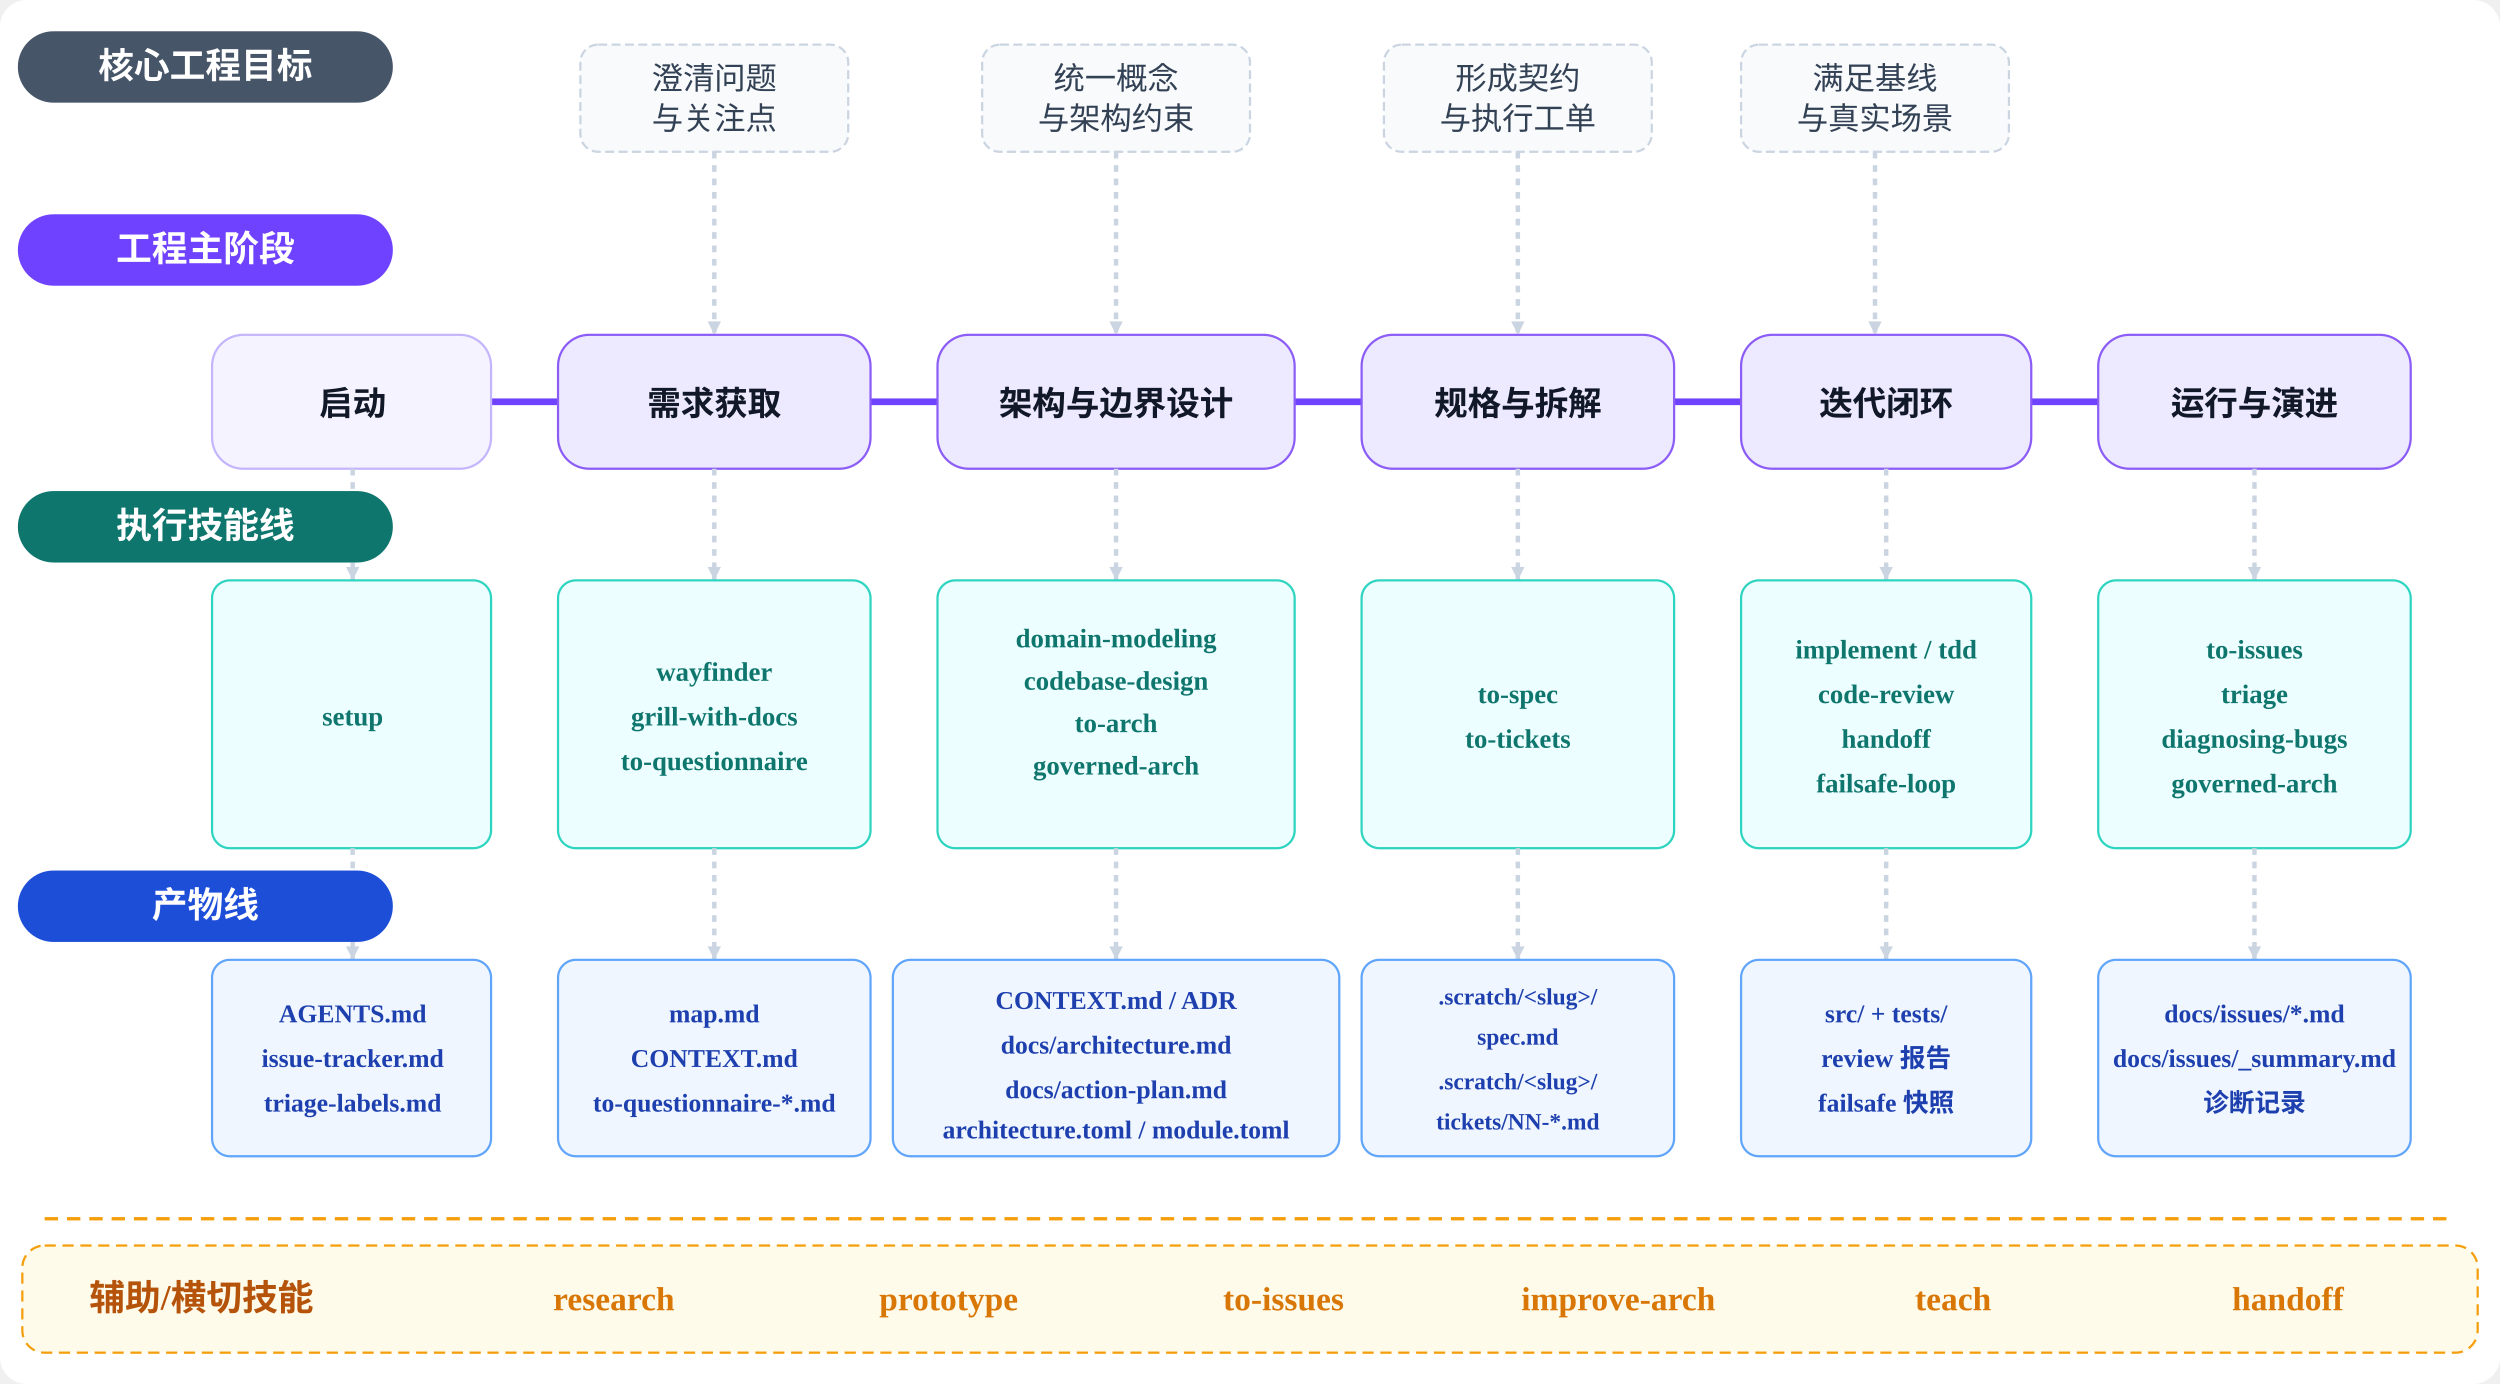
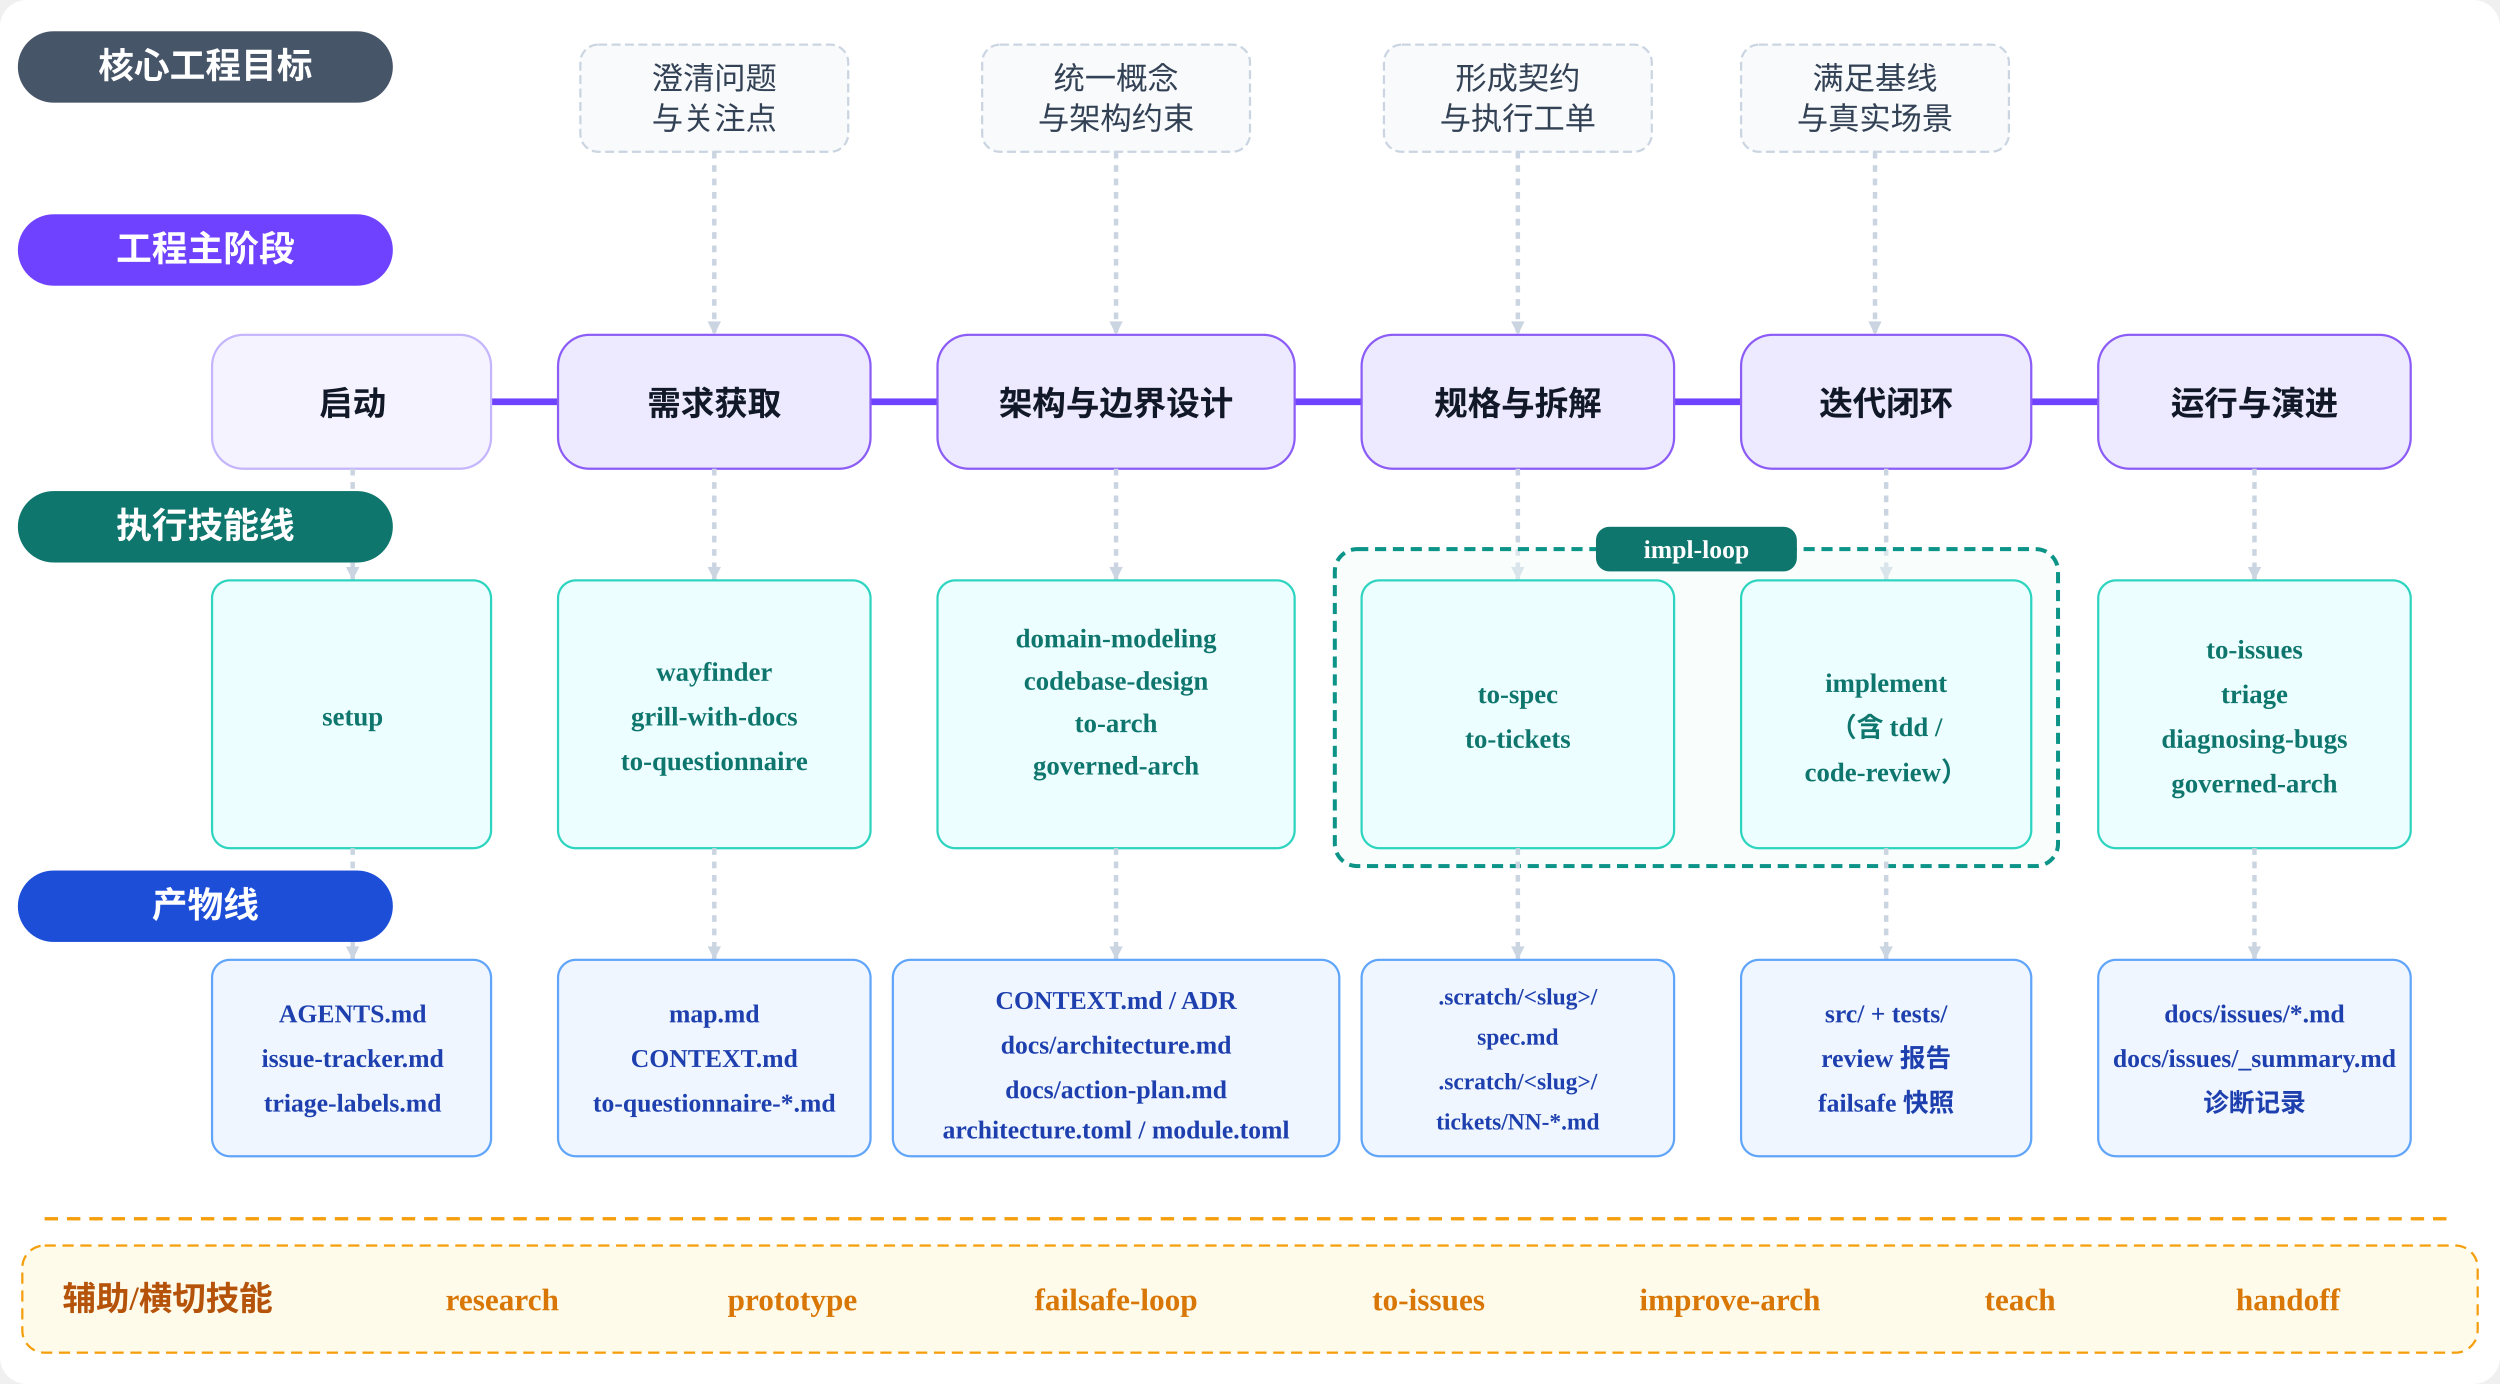
<svg xmlns="http://www.w3.org/2000/svg" viewBox="0 0 1120 620" width="100%" height="auto" role="img" aria-label="软件工程生命周期与技能映射图">
  <defs>
    <marker id="arrow-main" viewBox="0 0 8 8" refX="7" refY="4" markerWidth="8" markerHeight="8" markerUnits="userSpaceOnUse" orient="auto">
      <path d="M1 1 L7 4 L1 7 Z" fill="#6f42ff" />
    </marker>
    <marker id="arrow-dashed" viewBox="0 0 8 8" refX="7" refY="4" markerWidth="8" markerHeight="8" markerUnits="userSpaceOnUse" orient="auto">
      <path d="M1 1 L7 4 L1 7 Z" fill="#cbd5e1" />
    </marker>
  </defs>
  <rect x="0" y="0" width="1120" height="620" rx="12" fill="#ffffff" />
  <rect x="8" y="14" width="168" height="32" rx="16" fill="#475569" />
  <text x="92" y="35" text-anchor="middle" font-size="16" font-weight="700" fill="#ffffff">核心工程目标</text>
  <rect x="260" y="20" width="120" height="48" rx="8" fill="#f8fafc" stroke="#cbd5e1" stroke-dasharray="4 2" />
  <text x="320" y="40" text-anchor="middle" font-size="14" fill="#334155">澄清问题</text>
  <text x="320" y="58" text-anchor="middle" font-size="14" fill="#334155">与关注点</text>
  <rect x="440" y="20" width="120" height="48" rx="8" fill="#f8fafc" stroke="#cbd5e1" stroke-dasharray="4 2" />
  <text x="500" y="40" text-anchor="middle" font-size="14" fill="#334155">统一概念</text>
  <text x="500" y="58" text-anchor="middle" font-size="14" fill="#334155">与架构约束</text>
  <rect x="620" y="20" width="120" height="48" rx="8" fill="#f8fafc" stroke="#cbd5e1" stroke-dasharray="4 2" />
  <text x="680" y="40" text-anchor="middle" font-size="14" fill="#334155">形成契约</text>
  <text x="680" y="58" text-anchor="middle" font-size="14" fill="#334155">与执行工单</text>
  <rect x="780" y="20" width="120" height="48" rx="8" fill="#f8fafc" stroke="#cbd5e1" stroke-dasharray="4 2" />
  <text x="840" y="40" text-anchor="middle" font-size="14" fill="#334155">满足基线</text>
  <text x="840" y="58" text-anchor="middle" font-size="14" fill="#334155">与真实场景</text>
  <line x1="320" y1="68" x2="320" y2="150" stroke="#cbd5e1" stroke-width="2" stroke-dasharray="3 3" marker-end="url(#arrow-dashed)" />
  <line x1="500" y1="68" x2="500" y2="150" stroke="#cbd5e1" stroke-width="2" stroke-dasharray="3 3" marker-end="url(#arrow-dashed)" />
  <line x1="680" y1="68" x2="680" y2="150" stroke="#cbd5e1" stroke-width="2" stroke-dasharray="3 3" marker-end="url(#arrow-dashed)" />
  <line x1="840" y1="68" x2="840" y2="150" stroke="#cbd5e1" stroke-width="2" stroke-dasharray="3 3" marker-end="url(#arrow-dashed)" />
  <rect x="8" y="96" width="168" height="32" rx="16" fill="#6f42ff" />
  <text x="92" y="117" text-anchor="middle" font-size="16" font-weight="700" fill="#ffffff">工程主阶段</text>
  <line x1="158" y1="180" x2="1050" y2="180" stroke="#6f42ff" stroke-width="3" marker-end="url(#arrow-main)" />
  <rect x="95" y="150" width="125" height="60" rx="14" fill="#f5f3ff" stroke="#c4b5fd" />
  <text x="158" y="186" text-anchor="middle" font-size="15" font-weight="600" fill="#111827">启动</text>
  <rect x="250" y="150" width="140" height="60" rx="14" fill="#ede9fe" stroke="#8b5cf6" />
  <text x="320" y="186" text-anchor="middle" font-size="15" font-weight="600" fill="#111827">需求获取</text>
  <rect x="420" y="150" width="160" height="60" rx="14" fill="#ede9fe" stroke="#8b5cf6" />
  <text x="500" y="186" text-anchor="middle" font-size="15" font-weight="600" fill="#111827">架构与边界设计</text>
  <rect x="610" y="150" width="140" height="60" rx="14" fill="#ede9fe" stroke="#8b5cf6" />
  <text x="680" y="186" text-anchor="middle" font-size="15" font-weight="600" fill="#111827">规格与拆解</text>
  <rect x="780" y="150" width="130" height="60" rx="14" fill="#ede9fe" stroke="#8b5cf6" />
  <text x="845" y="186" text-anchor="middle" font-size="15" font-weight="600" fill="#111827">迭代闭环</text>
  <rect x="940" y="150" width="140" height="60" rx="14" fill="#ede9fe" stroke="#8b5cf6" />
  <text x="1010" y="186" text-anchor="middle" font-size="15" font-weight="600" fill="#111827">运行与演进</text>
  <line x1="158" y1="210" x2="158" y2="260" stroke="#cbd5e1" stroke-width="2" stroke-dasharray="3 3" marker-end="url(#arrow-dashed)" />
  <line x1="320" y1="210" x2="320" y2="260" stroke="#cbd5e1" stroke-width="2" stroke-dasharray="3 3" marker-end="url(#arrow-dashed)" />
  <line x1="500" y1="210" x2="500" y2="260" stroke="#cbd5e1" stroke-width="2" stroke-dasharray="3 3" marker-end="url(#arrow-dashed)" />
  <line x1="680" y1="210" x2="680" y2="260" stroke="#cbd5e1" stroke-width="2" stroke-dasharray="3 3" marker-end="url(#arrow-dashed)" />
  <line x1="845" y1="210" x2="845" y2="260" stroke="#cbd5e1" stroke-width="2" stroke-dasharray="3 3" marker-end="url(#arrow-dashed)" />
  <line x1="1010" y1="210" x2="1010" y2="260" stroke="#cbd5e1" stroke-width="2" stroke-dasharray="3 3" marker-end="url(#arrow-dashed)" />
  <rect x="8" y="220" width="168" height="32" rx="16" fill="#0f766e" />
  <text x="92" y="241" text-anchor="middle" font-size="16" font-weight="700" fill="#ffffff">执行技能线</text>
  <rect x="95" y="260" width="125" height="120" rx="8" fill="#ecfeff" stroke="#2dd4bf" />
  <text x="158" y="325" text-anchor="middle" font-size="12" font-weight="600" fill="#0f766e">setup</text>
  <rect x="250" y="260" width="140" height="120" rx="8" fill="#ecfeff" stroke="#2dd4bf" />
  <text x="320" y="305" text-anchor="middle" font-size="12" font-weight="600" fill="#0f766e">wayfinder</text>
  <text x="320" y="325" text-anchor="middle" font-size="12" font-weight="600" fill="#0f766e">grill-with-docs</text>
  <text x="320" y="345" text-anchor="middle" font-size="12" font-weight="600" fill="#0f766e">to-questionnaire</text>
  <rect x="420" y="260" width="160" height="120" rx="8" fill="#ecfeff" stroke="#2dd4bf" />
  <text x="500" y="290" text-anchor="middle" font-size="12" font-weight="600" fill="#0f766e">domain-modeling</text>
  <text x="500" y="309" text-anchor="middle" font-size="12" font-weight="600" fill="#0f766e">codebase-design</text>
  <text x="500" y="328" text-anchor="middle" font-size="12" font-weight="600" fill="#0f766e">to-arch</text>
  <text x="500" y="347" text-anchor="middle" font-size="12" font-weight="600" fill="#0f766e">governed-arch</text>
+   <rect x="598" y="246" width="324" height="142" rx="10" fill="#f0fdfa" fill-opacity="0.4" stroke="#0d9488" stroke-width="1.8" stroke-dasharray="5 3" />
+   <rect x="715" y="236" width="90" height="20" rx="6" fill="#0f766e" />
+   <text x="760" y="250" text-anchor="middle" font-size="11.5" font-weight="700" fill="#ffffff">impl-loop</text>
  <rect x="610" y="260" width="140" height="120" rx="8" fill="#ecfeff" stroke="#2dd4bf" />
  <text x="680" y="315" text-anchor="middle" font-size="12" font-weight="600" fill="#0f766e">to-spec</text>
  <text x="680" y="335" text-anchor="middle" font-size="12" font-weight="600" fill="#0f766e">to-tickets</text>
  <rect x="780" y="260" width="130" height="120" rx="8" fill="#ecfeff" stroke="#2dd4bf" />
-   <text x="845" y="295" text-anchor="middle" font-size="12" font-weight="600" fill="#0f766e">implement / tdd</text>
-   <text x="845" y="315" text-anchor="middle" font-size="12" font-weight="600" fill="#0f766e">code-review</text>
-   <text x="845" y="335" text-anchor="middle" font-size="12" font-weight="600" fill="#0f766e">handoff</text>
-   <text x="845" y="355" text-anchor="middle" font-size="12" font-weight="600" fill="#0f766e">failsafe-loop</text>
+   <text x="845" y="310" text-anchor="middle" font-size="12" font-weight="600" fill="#0f766e">implement</text>
+   <text x="845" y="330" text-anchor="middle" font-size="12" font-weight="600" fill="#0f766e">（含 tdd /</text>
+   <text x="845" y="350" text-anchor="middle" font-size="12" font-weight="600" fill="#0f766e">code-review）</text>
  <rect x="940" y="260" width="140" height="120" rx="8" fill="#ecfeff" stroke="#2dd4bf" />
  <text x="1010" y="295" text-anchor="middle" font-size="12" font-weight="600" fill="#0f766e">to-issues</text>
  <text x="1010" y="315" text-anchor="middle" font-size="12" font-weight="600" fill="#0f766e">triage</text>
  <text x="1010" y="335" text-anchor="middle" font-size="12" font-weight="600" fill="#0f766e">diagnosing-bugs</text>
  <text x="1010" y="355" text-anchor="middle" font-size="12" font-weight="600" fill="#0f766e">governed-arch</text>
  <line x1="158" y1="380" x2="158" y2="430" stroke="#cbd5e1" stroke-width="2" stroke-dasharray="3 3" marker-end="url(#arrow-dashed)" />
  <line x1="320" y1="380" x2="320" y2="430" stroke="#cbd5e1" stroke-width="2" stroke-dasharray="3 3" marker-end="url(#arrow-dashed)" />
  <line x1="500" y1="380" x2="500" y2="430" stroke="#cbd5e1" stroke-width="2" stroke-dasharray="3 3" marker-end="url(#arrow-dashed)" />
  <line x1="680" y1="380" x2="680" y2="430" stroke="#cbd5e1" stroke-width="2" stroke-dasharray="3 3" marker-end="url(#arrow-dashed)" />
  <line x1="845" y1="380" x2="845" y2="430" stroke="#cbd5e1" stroke-width="2" stroke-dasharray="3 3" marker-end="url(#arrow-dashed)" />
  <line x1="1010" y1="380" x2="1010" y2="430" stroke="#cbd5e1" stroke-width="2" stroke-dasharray="3 3" marker-end="url(#arrow-dashed)" />
  <rect x="8" y="390" width="168" height="32" rx="16" fill="#1d4ed8" />
  <text x="92" y="411" text-anchor="middle" font-size="16" font-weight="700" fill="#ffffff">产物线</text>
  <rect x="95" y="430" width="125" height="88" rx="8" fill="#eff6ff" stroke="#60a5fa" />
  <text x="158" y="458" text-anchor="middle" font-size="11.5" font-weight="600" fill="#1e40af">AGENTS.md</text>
  <text x="158" y="478" text-anchor="middle" font-size="11.5" font-weight="600" fill="#1e40af">issue-tracker.md</text>
  <text x="158" y="498" text-anchor="middle" font-size="11.5" font-weight="600" fill="#1e40af">triage-labels.md</text>
  <rect x="250" y="430" width="140" height="88" rx="8" fill="#eff6ff" stroke="#60a5fa" />
  <text x="320" y="458" text-anchor="middle" font-size="11.5" font-weight="600" fill="#1e40af">map.md</text>
  <text x="320" y="478" text-anchor="middle" font-size="11.5" font-weight="600" fill="#1e40af">CONTEXT.md</text>
  <text x="320" y="498" text-anchor="middle" font-size="11.5" font-weight="600" fill="#1e40af">to-questionnaire-*.md</text>
  <rect x="400" y="430" width="200" height="88" rx="8" fill="#eff6ff" stroke="#60a5fa" />
  <text x="500" y="452" text-anchor="middle" font-size="11.5" font-weight="600" fill="#1e40af">CONTEXT.md / ADR</text>
  <text x="500" y="472" text-anchor="middle" font-size="11.5" font-weight="600" fill="#1e40af">docs/architecture.md</text>
  <text x="500" y="492" text-anchor="middle" font-size="11.5" font-weight="600" fill="#1e40af">docs/action-plan.md</text>
  <text x="500" y="510" text-anchor="middle" font-size="11.5" font-weight="600" fill="#1e40af">architecture.toml / module.toml</text>
  <rect x="610" y="430" width="140" height="88" rx="8" fill="#eff6ff" stroke="#60a5fa" />
  <text x="680" y="450" text-anchor="middle" font-size="10.5" font-weight="600" fill="#1e40af">.scratch/&lt;slug&gt;/</text>
  <text x="680" y="468" text-anchor="middle" font-size="10.5" font-weight="600" fill="#1e40af">spec.md</text>
  <text x="680" y="488" text-anchor="middle" font-size="10.5" font-weight="600" fill="#1e40af">.scratch/&lt;slug&gt;/</text>
  <text x="680" y="506" text-anchor="middle" font-size="10.5" font-weight="600" fill="#1e40af">tickets/NN-*.md</text>
  <rect x="780" y="430" width="130" height="88" rx="8" fill="#eff6ff" stroke="#60a5fa" />
  <text x="845" y="458" text-anchor="middle" font-size="11.5" font-weight="600" fill="#1e40af">src/ + tests/</text>
  <text x="845" y="478" text-anchor="middle" font-size="11.5" font-weight="600" fill="#1e40af">review 报告</text>
  <text x="845" y="498" text-anchor="middle" font-size="11.5" font-weight="600" fill="#1e40af">failsafe 快照</text>
  <rect x="940" y="430" width="140" height="88" rx="8" fill="#eff6ff" stroke="#60a5fa" />
  <text x="1010" y="458" text-anchor="middle" font-size="11.5" font-weight="600" fill="#1e40af">docs/issues/*.md</text>
  <text x="1010" y="478" text-anchor="middle" font-size="11.5" font-weight="600" fill="#1e40af">docs/issues/_summary.md</text>
  <text x="1010" y="498" text-anchor="middle" font-size="11.5" font-weight="600" fill="#1e40af">诊断记录</text>
  <line x1="20" y1="546" x2="1100" y2="546" stroke="#f59e0b" stroke-width="1.5" stroke-dasharray="6 4" />
  <rect x="10" y="558" width="1100" height="48" rx="10" fill="#fffbeb" stroke="#f59e0b" stroke-dasharray="5 3" />
-   <text x="40" y="587" font-size="16" font-weight="700" fill="#b45309">辅助/横切技能</text>
-   <text x="275" y="587" text-anchor="middle" font-size="15" font-weight="600" fill="#d97706">research</text>
-   <text x="425" y="587" text-anchor="middle" font-size="15" font-weight="600" fill="#d97706">prototype</text>
-   <text x="575" y="587" text-anchor="middle" font-size="15" font-weight="600" fill="#d97706">to-issues</text>
-   <text x="725" y="587" text-anchor="middle" font-size="15" font-weight="600" fill="#d97706">improve-arch</text>
-   <text x="875" y="587" text-anchor="middle" font-size="15" font-weight="600" fill="#d97706">teach</text>
-   <text x="1025" y="587" text-anchor="middle" font-size="15" font-weight="600" fill="#d97706">handoff</text>
+   <text x="28" y="587" font-size="15" font-weight="700" fill="#b45309">辅助/横切技能</text>
+   <text x="225" y="587" text-anchor="middle" font-size="14" font-weight="600" fill="#d97706">research</text>
+   <text x="355" y="587" text-anchor="middle" font-size="14" font-weight="600" fill="#d97706">prototype</text>
+   <text x="500" y="587" text-anchor="middle" font-size="14" font-weight="600" fill="#d97706">failsafe-loop</text>
+   <text x="640" y="587" text-anchor="middle" font-size="14" font-weight="600" fill="#d97706">to-issues</text>
+   <text x="775" y="587" text-anchor="middle" font-size="14" font-weight="600" fill="#d97706">improve-arch</text>
+   <text x="905" y="587" text-anchor="middle" font-size="14" font-weight="600" fill="#d97706">teach</text>
+   <text x="1025" y="587" text-anchor="middle" font-size="14" font-weight="600" fill="#d97706">handoff</text>
</svg>
